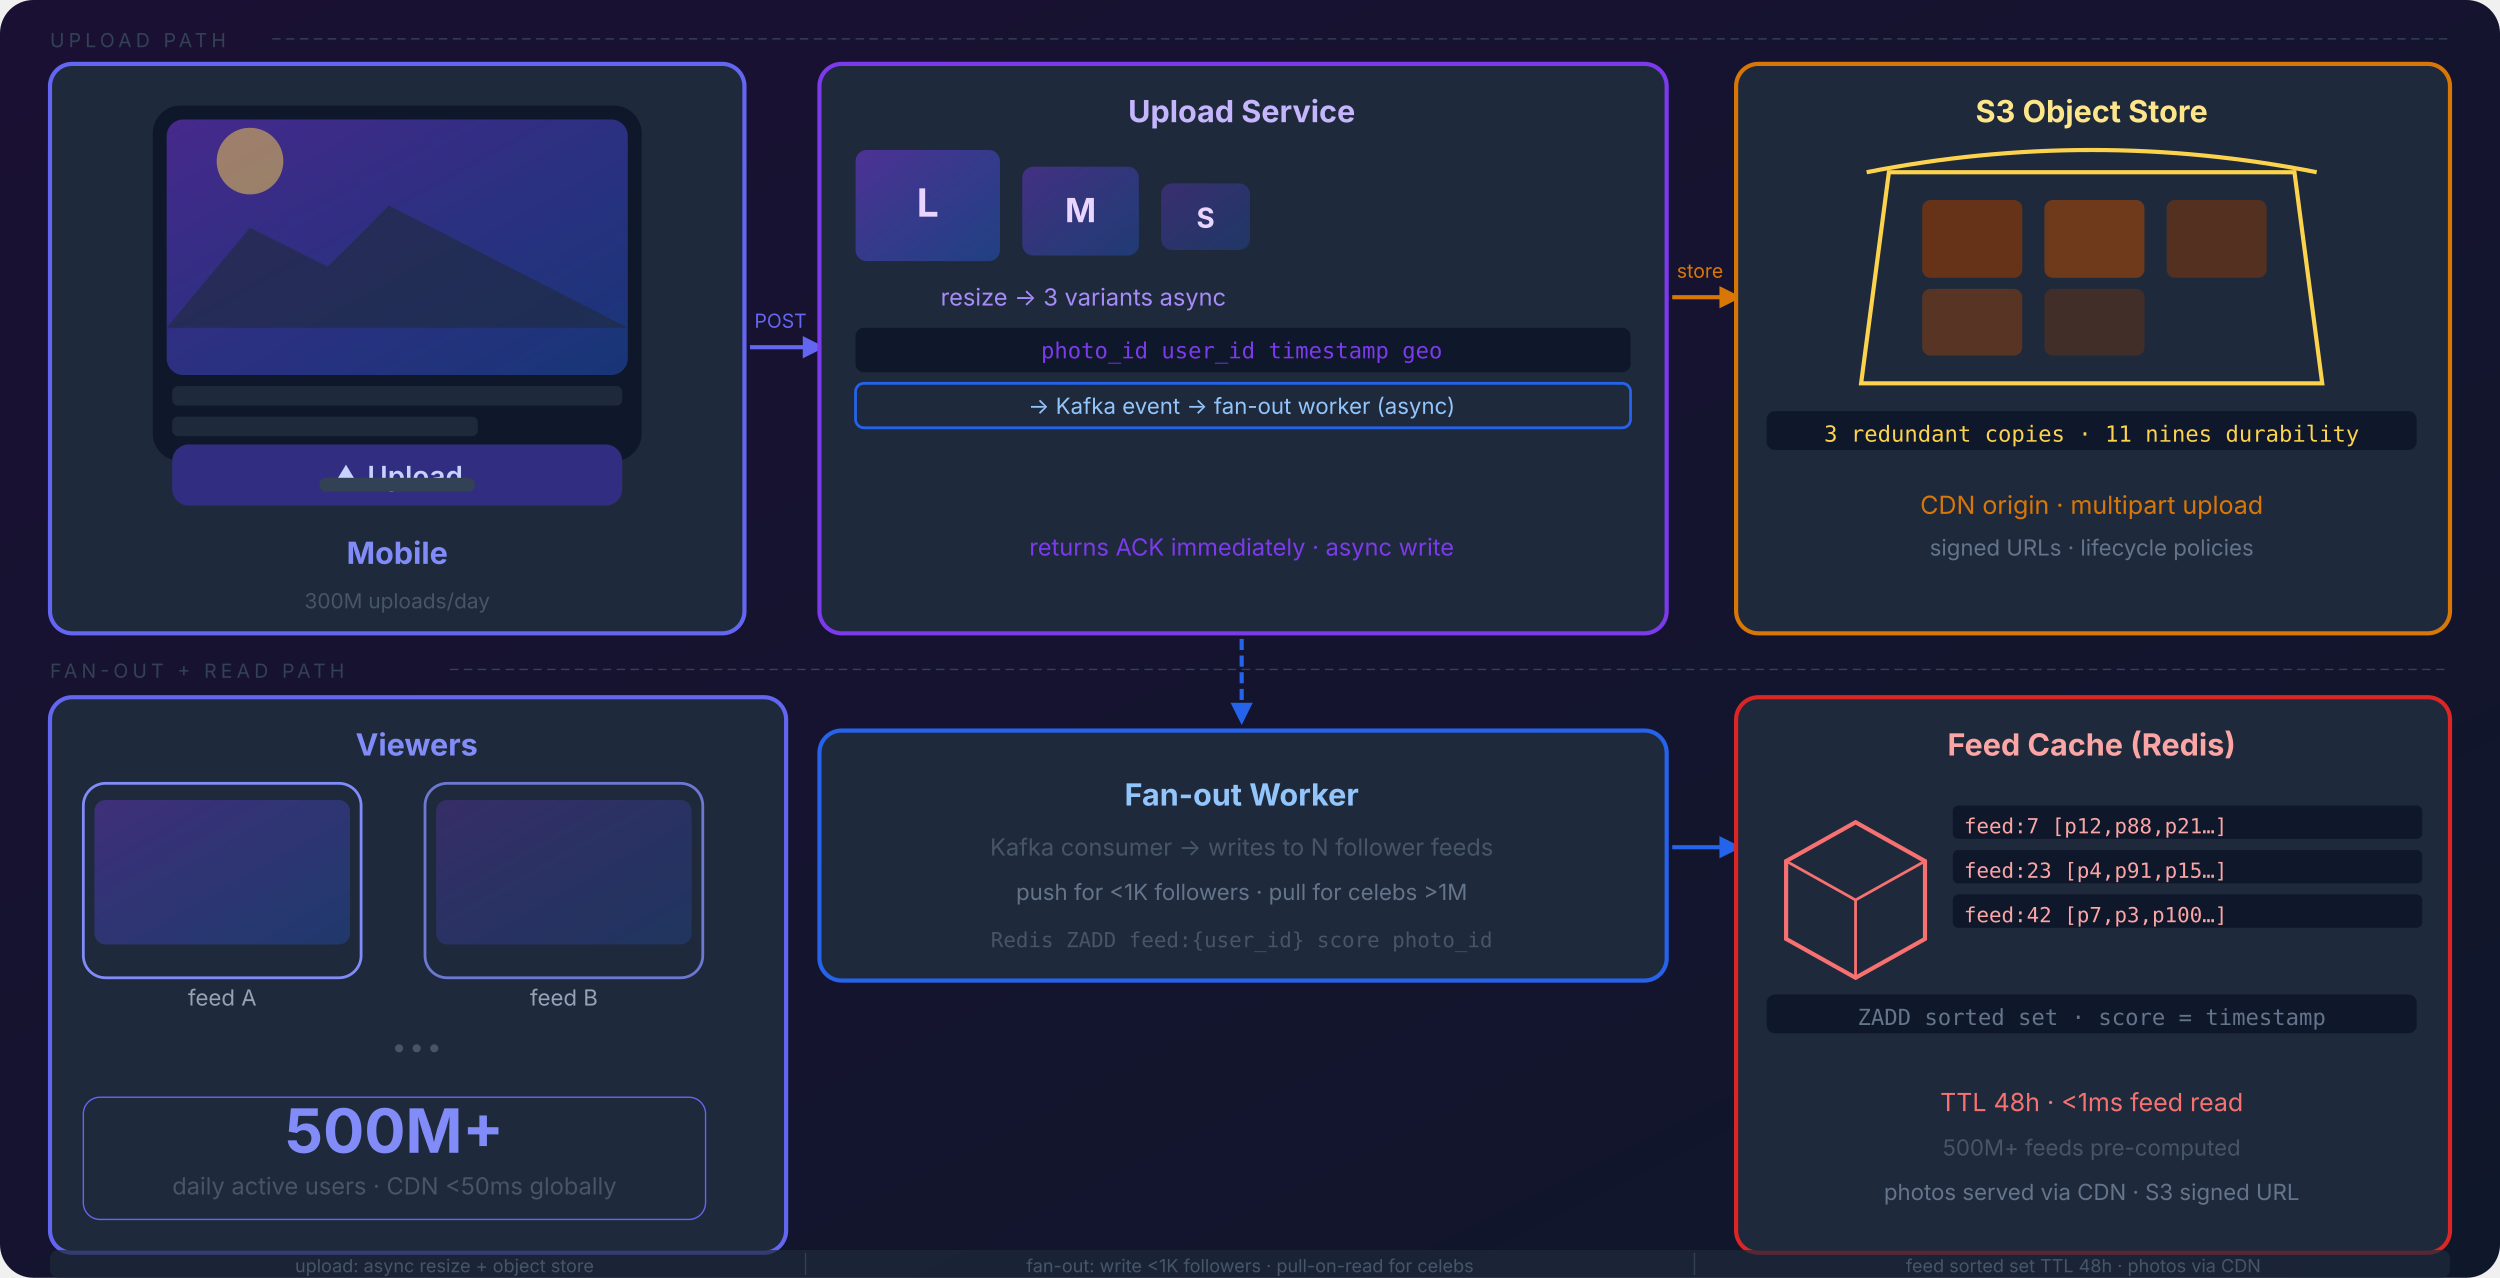
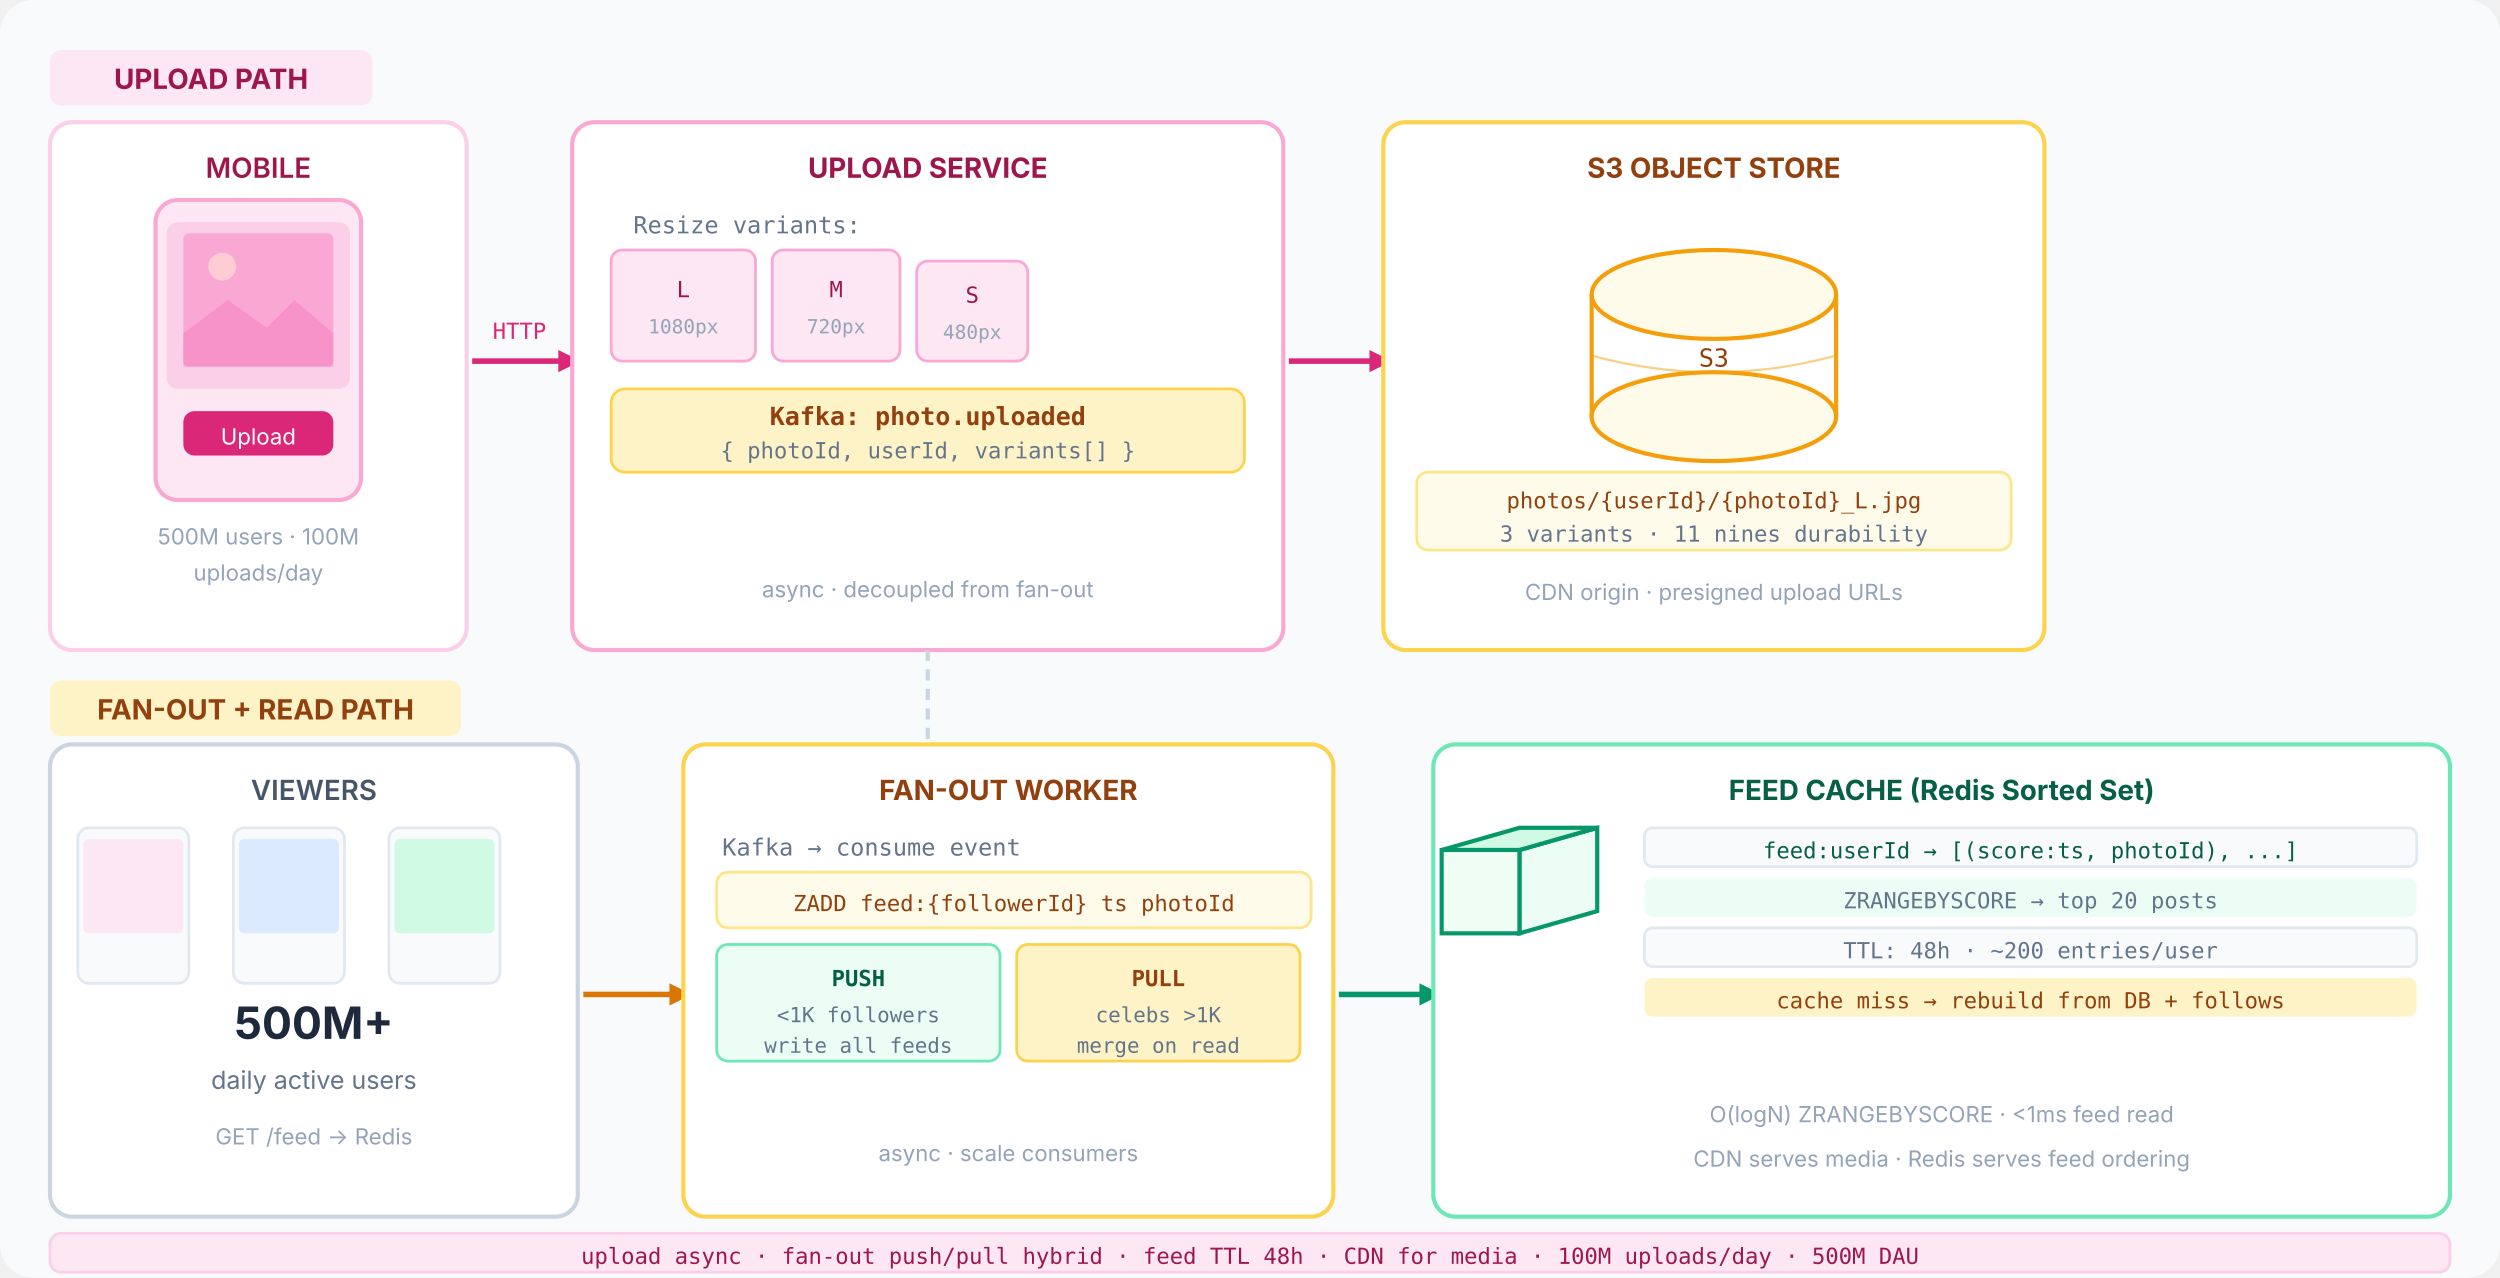
<svg xmlns="http://www.w3.org/2000/svg" viewBox="0 0 900 460" fill="none">
-   <defs>
-     <linearGradient id="bg-ig" x1="0" y1="0" x2="1" y2="1">
-       <stop offset="0%" stop-color="#1A1033" />
-       <stop offset="100%" stop-color="#0F172A" />
-     </linearGradient>
-     <linearGradient id="photo-grad" x1="0" y1="0" x2="1" y2="1">
-       <stop offset="0%" stop-color="#7C3AED" stop-opacity="0.5" />
-       <stop offset="100%" stop-color="#2563EB" stop-opacity="0.4" />
-     </linearGradient>
-   </defs>
-   <rect width="900" height="460" fill="url(#bg-ig)" rx="12" />
-   <text x="18" y="17" font-family="Inter,sans-serif" font-size="7" fill="#334155" letter-spacing="1.5">UPLOAD PATH</text>
-   <line x1="98" y1="14" x2="882" y2="14" stroke="#334155" stroke-width="0.5" stroke-dasharray="3,2" />
-   <text x="18" y="244" font-family="Inter,sans-serif" font-size="7" fill="#334155" letter-spacing="1.5">FAN-OUT + READ PATH</text>
-   <line x1="162" y1="241" x2="882" y2="241" stroke="#334155" stroke-width="0.5" stroke-dasharray="3,2" />
-   <rect x="18" y="23" width="250" height="205" rx="8" fill="#1E293B" stroke="#6366F1" stroke-width="1.5" />
-   <rect x="55" y="38" width="176" height="128" rx="10" fill="#0F172A" />
-   <rect x="60" y="43" width="166" height="92" rx="6" fill="url(#photo-grad)" />
-   <path d="M 60 118 L 90 82 L 118 96 L 140 74 L 226 118" fill="#1E293B" opacity="0.6" />
-   <circle cx="90" cy="58" r="12" fill="#FCD34D" opacity="0.5" />
-   <rect x="62" y="139" width="162" height="7" rx="2" fill="#1E293B" />
-   <rect x="62" y="150" width="110" height="7" rx="2" fill="#1E293B" />
-   <rect x="62" y="160" width="162" height="22" rx="6" fill="#312E81" />
-   <text x="143" y="175" font-family="Inter,sans-serif" font-size="10" fill="#C7D2FE" text-anchor="middle" font-weight="600">▲  Upload</text>
-   <rect x="115" y="172" width="56" height="5" rx="2.5" fill="#334155" />
-   <text x="143" y="203" font-family="Inter,sans-serif" font-size="11" fill="#818CF8" text-anchor="middle" font-weight="700">Mobile</text>
-   <text x="143" y="219" font-family="Inter,sans-serif" font-size="7.5" fill="#475569" text-anchor="middle">300M uploads/day</text>
-   <path d="M 270 125 L 292 125" stroke="#6366F1" stroke-width="1.5" />
-   <polygon points="289,121 297,125 289,129" fill="#6366F1" />
-   <text x="281" y="118" font-family="Inter,sans-serif" font-size="7" fill="#6366F1" text-anchor="middle">POST</text>
-   <rect x="295" y="23" width="305" height="205" rx="8" fill="#1E293B" stroke="#7C3AED" stroke-width="1.5" />
-   <text x="447" y="44" font-family="Inter,sans-serif" font-size="11" fill="#C4B5FD" text-anchor="middle" font-weight="700">Upload Service</text>
-   <rect x="308" y="54" width="52" height="40" rx="4" fill="url(#photo-grad)" />
-   <text x="334" y="78" font-family="Inter,sans-serif" font-size="14" fill="#E9D5FF" text-anchor="middle" font-weight="700">L</text>
-   <rect x="368" y="60" width="42" height="32" rx="4" fill="url(#photo-grad)" opacity="0.8" />
-   <text x="389" y="80" font-family="Inter,sans-serif" font-size="12" fill="#E9D5FF" text-anchor="middle" font-weight="700">M</text>
-   <rect x="418" y="66" width="32" height="24" rx="4" fill="url(#photo-grad)" opacity="0.6" />
-   <text x="434" y="82" font-family="Inter,sans-serif" font-size="10" fill="#E9D5FF" text-anchor="middle" font-weight="700">S</text>
-   <text x="390" y="110" font-family="Inter,sans-serif" font-size="8.5" fill="#A78BFA" text-anchor="middle">resize → 3 variants async</text>
-   <rect x="308" y="118" width="279" height="16" rx="3" fill="#0F172A" />
-   <text x="447" y="129" font-family="monospace" font-size="8" fill="#7C3AED" text-anchor="middle">photo_id  user_id  timestamp  geo</text>
-   <rect x="308" y="138" width="279" height="16" rx="3" fill="#1E293B" stroke="#2563EB" stroke-width="1" />
-   <text x="447" y="149" font-family="Inter,sans-serif" font-size="8" fill="#93C5FD" text-anchor="middle">→ Kafka event → fan-out worker (async)</text>
-   <text x="447" y="200" font-family="Inter,sans-serif" font-size="8.5" fill="#7C3AED" text-anchor="middle">returns ACK immediately · async write</text>
-   <path d="M 602 107 L 622 107" stroke="#D97706" stroke-width="1.5" />
-   <polygon points="619,103 627,107 619,111" fill="#D97706" />
-   <text x="612" y="100" font-family="Inter,sans-serif" font-size="7" fill="#D97706" text-anchor="middle">store</text>
-   <rect x="625" y="23" width="257" height="205" rx="8" fill="#1E293B" stroke="#D97706" stroke-width="1.5" />
-   <text x="753" y="44" font-family="Inter,sans-serif" font-size="11" fill="#FDE68A" text-anchor="middle" font-weight="700">S3  Object Store</text>
-   <path d="M 680 62 L 670 138 L 836 138 L 826 62 Z" fill="#1E293B" stroke="#FCD34D" stroke-width="1.5" />
-   <path d="M 672 62 Q 753 46 834 62" stroke="#FCD34D" stroke-width="1.5" fill="none" />
-   <rect x="692" y="72" width="36" height="28" rx="3" fill="#78350F" opacity="0.8" />
-   <rect x="736" y="72" width="36" height="28" rx="3" fill="#92400E" opacity="0.7" />
-   <rect x="780" y="72" width="36" height="28" rx="3" fill="#78350F" opacity="0.6" />
-   <rect x="692" y="104" width="36" height="24" rx="3" fill="#92400E" opacity="0.5" />
-   <rect x="736" y="104" width="36" height="24" rx="3" fill="#78350F" opacity="0.4" />
-   <rect x="636" y="148" width="234" height="14" rx="3" fill="#0F172A" />
-   <text x="753" y="159" font-family="monospace" font-size="8" fill="#FCD34D" text-anchor="middle">3 redundant copies · 11 nines durability</text>
-   <text x="753" y="185" font-family="Inter,sans-serif" font-size="9" fill="#D97706" text-anchor="middle">CDN origin · multipart upload</text>
-   <text x="753" y="200" font-family="Inter,sans-serif" font-size="8" fill="#64748B" text-anchor="middle">signed URLs · lifecycle policies</text>
-   <path d="M 447 230 L 447 256" stroke="#2563EB" stroke-width="1.5" stroke-dasharray="4,2" />
-   <polygon points="443,253 447,261 451,253" fill="#2563EB" />
-   <rect x="295" y="263" width="305" height="90" rx="8" fill="#1E293B" stroke="#2563EB" stroke-width="1.5" />
-   <text x="447" y="290" font-family="Inter,sans-serif" font-size="11" fill="#93C5FD" text-anchor="middle" font-weight="700">Fan-out Worker</text>
-   <text x="447" y="308" font-family="Inter,sans-serif" font-size="8.5" fill="#475569" text-anchor="middle">Kafka consumer → writes to N follower feeds</text>
-   <text x="447" y="324" font-family="Inter,sans-serif" font-size="8" fill="#64748B" text-anchor="middle">push for &lt;1K followers · pull for celebs &gt;1M</text>
-   <text x="447" y="341" font-family="monospace" font-size="7.5" fill="#475569" text-anchor="middle">Redis ZADD feed:{user_id} score photo_id</text>
-   <path d="M 602 305 L 622 305" stroke="#2563EB" stroke-width="1.5" />
-   <polygon points="619,301 627,305 619,309" fill="#2563EB" />
-   <rect x="625" y="251" width="257" height="200" rx="8" fill="#1E293B" stroke="#DC2626" stroke-width="1.5" />
-   <text x="753" y="272" font-family="Inter,sans-serif" font-size="11" fill="#FCA5A5" text-anchor="middle" font-weight="700">Feed Cache (Redis)</text>
-   <path d="M 643 310 L 668 296 L 693 310 L 693 338 L 668 352 L 643 338 Z" fill="#1E293B" stroke="#F87171" stroke-width="1.5" />
-   <path d="M 643 310 L 668 324 L 693 310" fill="none" stroke="#F87171" stroke-width="1" />
-   <path d="M 668 324 L 668 352" stroke="#F87171" stroke-width="1" />
-   <rect x="703" y="290" width="169" height="12" rx="2" fill="#0F172A" />
-   <text x="707" y="300" font-family="monospace" font-size="7.5" fill="#FCA5A5">feed:7   [p12,p88,p21…]</text>
-   <rect x="703" y="306" width="169" height="12" rx="2" fill="#0F172A" />
-   <text x="707" y="316" font-family="monospace" font-size="7.5" fill="#FCA5A5">feed:23  [p4,p91,p15…]</text>
-   <rect x="703" y="322" width="169" height="12" rx="2" fill="#0F172A" />
-   <text x="707" y="332" font-family="monospace" font-size="7.5" fill="#FCA5A5">feed:42  [p7,p3,p100…]</text>
-   <rect x="636" y="358" width="234" height="14" rx="3" fill="#0F172A" />
-   <text x="753" y="369" font-family="monospace" font-size="8" fill="#64748B" text-anchor="middle">ZADD sorted set · score = timestamp</text>
-   <text x="753" y="400" font-family="Inter,sans-serif" font-size="9" fill="#F87171" text-anchor="middle">TTL 48h · &lt;1ms feed read</text>
-   <text x="753" y="416" font-family="Inter,sans-serif" font-size="8" fill="#475569" text-anchor="middle">500M+ feeds pre-computed</text>
-   <text x="753" y="432" font-family="Inter,sans-serif" font-size="8" fill="#64748B" text-anchor="middle">photos served via CDN · S3 signed URL</text>
-   <rect x="18" y="251" width="265" height="200" rx="8" fill="#1E293B" stroke="#6366F1" stroke-width="1.5" />
-   <text x="150" y="272" font-family="Inter,sans-serif" font-size="11" fill="#818CF8" text-anchor="middle" font-weight="700">Viewers</text>
-   <rect x="30" y="282" width="100" height="70" rx="8" fill="#1E293B" stroke="#818CF8" stroke-width="1" />
-   <rect x="34" y="288" width="92" height="52" rx="4" fill="url(#photo-grad)" opacity="0.7" />
-   <text x="80" y="362" font-family="Inter,sans-serif" font-size="8" fill="#94A3B8" text-anchor="middle">feed A</text>
-   <rect x="153" y="282" width="100" height="70" rx="8" fill="#1E293B" stroke="#818CF8" stroke-width="1" opacity="0.8" />
-   <rect x="157" y="288" width="92" height="52" rx="4" fill="url(#photo-grad)" opacity="0.5" />
-   <text x="203" y="362" font-family="Inter,sans-serif" font-size="8" fill="#94A3B8" text-anchor="middle">feed B</text>
-   <text x="150" y="385" font-family="Inter,sans-serif" font-size="22" fill="#475569" text-anchor="middle">···</text>
-   <rect x="30" y="395" width="224" height="44" rx="6" fill="#1E293B" stroke="#6366F1" stroke-width="0.5" />
-   <text x="142" y="415" font-family="Inter,sans-serif" font-size="22" fill="#818CF8" text-anchor="middle" font-weight="700">500M+</text>
-   <text x="142" y="430" font-family="Inter,sans-serif" font-size="8.5" fill="#475569" text-anchor="middle">daily active users · CDN &lt;50ms globally</text>
-   <rect x="18" y="450" width="864" height="10" rx="3" fill="#1E293B" opacity="0.7" />
-   <text x="160" y="458" font-family="Inter,sans-serif" font-size="6.5" fill="#475569" text-anchor="middle">upload: async resize + object store</text>
-   <line x1="290" y1="451" x2="290" y2="459" stroke="#334155" stroke-width="0.5" />
-   <text x="450" y="458" font-family="Inter,sans-serif" font-size="6.5" fill="#475569" text-anchor="middle">fan-out: write &lt;1K followers · pull-on-read for celebs</text>
-   <line x1="610" y1="451" x2="610" y2="459" stroke="#334155" stroke-width="0.5" />
-   <text x="750" y="458" font-family="Inter,sans-serif" font-size="6.5" fill="#475569" text-anchor="middle">feed sorted set TTL 48h · photos via CDN</text>
+   <rect width="900" height="460" fill="#F8FAFC" rx="12" />
+   <rect x="18" y="18" width="116" height="20" rx="4" fill="#FCE7F3" />
+   <text x="76" y="32" font-family="Inter,sans-serif" font-size="10" fill="#9D174D" text-anchor="middle" font-weight="700">UPLOAD PATH</text>
+   <rect x="18" y="245" width="148" height="20" rx="4" fill="#FEF3C7" />
+   <text x="92" y="259" font-family="Inter,sans-serif" font-size="10" fill="#92400E" text-anchor="middle" font-weight="700">FAN-OUT + READ PATH</text>
+   <rect x="18" y="44" width="150" height="190" rx="8" fill="#FFFFFF" stroke="#FBCFE8" stroke-width="1.5" />
+   <text x="93" y="64" font-family="Inter,sans-serif" font-size="10" fill="#9D174D" text-anchor="middle" font-weight="600">MOBILE</text>
+   <rect x="56" y="72" width="74" height="108" rx="8" fill="#FCE7F3" stroke="#F9A8D4" stroke-width="1.5" />
+   <rect x="60" y="80" width="66" height="60" rx="4" fill="#FBCFE8" />
+   <rect x="66" y="84" width="54" height="48" rx="2" fill="#F9A8D4" />
+   <circle cx="80" cy="96" r="5" fill="#FECDD3" />
+   <path d="M 66 120 L 82 108 L 96 118 L 106 108 L 120 120 L 120 132 L 66 132 Z" fill="#F472B6" opacity="0.4" />
+   <rect x="66" y="148" width="54" height="16" rx="4" fill="#DB2777" />
+   <text x="93" y="160" font-family="Inter,sans-serif" font-size="8" fill="#FFFFFF" text-anchor="middle">Upload</text>
+   <text x="93" y="196" font-family="Inter,sans-serif" font-size="8" fill="#94A3B8" text-anchor="middle">500M users · 100M</text>
+   <text x="93" y="209" font-family="Inter,sans-serif" font-size="8" fill="#94A3B8" text-anchor="middle">uploads/day</text>
+   <path d="M 170 130 L 204 130" stroke="#DB2777" stroke-width="2" />
+   <polygon points="201,126 209,130 201,134" fill="#DB2777" />
+   <text x="187" y="122" font-family="monospace" font-size="8" fill="#DB2777" text-anchor="middle">HTTP</text>
+   <rect x="206" y="44" width="256" height="190" rx="8" fill="#FFFFFF" stroke="#F9A8D4" stroke-width="1.5" />
+   <text x="334" y="64" font-family="Inter,sans-serif" font-size="10" fill="#9D174D" text-anchor="middle" font-weight="700">UPLOAD SERVICE</text>
+   <text x="228" y="84" font-family="monospace" font-size="8.5" fill="#64748B">Resize variants:</text>
+   <rect x="220" y="90" width="52" height="40" rx="4" fill="#FCE7F3" stroke="#F9A8D4" stroke-width="1" />
+   <text x="246" y="107" font-family="monospace" font-size="8" fill="#9D174D" text-anchor="middle">L</text>
+   <text x="246" y="120" font-family="monospace" font-size="7" fill="#94A3B8" text-anchor="middle">1080px</text>
+   <rect x="278" y="90" width="46" height="40" rx="4" fill="#FCE7F3" stroke="#F9A8D4" stroke-width="1" />
+   <text x="301" y="107" font-family="monospace" font-size="8" fill="#9D174D" text-anchor="middle">M</text>
+   <text x="301" y="120" font-family="monospace" font-size="7" fill="#94A3B8" text-anchor="middle">720px</text>
+   <rect x="330" y="94" width="40" height="36" rx="4" fill="#FCE7F3" stroke="#F9A8D4" stroke-width="1" />
+   <text x="350" y="109" font-family="monospace" font-size="8" fill="#9D174D" text-anchor="middle">S</text>
+   <text x="350" y="122" font-family="monospace" font-size="7" fill="#94A3B8" text-anchor="middle">480px</text>
+   <rect x="220" y="140" width="228" height="30" rx="5" fill="#FEF3C7" stroke="#FCD34D" stroke-width="1" />
+   <text x="334" y="153" font-family="monospace" font-size="9" fill="#92400E" text-anchor="middle" font-weight="600">Kafka: photo.uploaded</text>
+   <text x="334" y="165" font-family="monospace" font-size="8" fill="#64748B" text-anchor="middle">{ photoId, userId, variants[] }</text>
+   <text x="334" y="215" font-family="Inter,sans-serif" font-size="8" fill="#94A3B8" text-anchor="middle">async · decoupled from fan-out</text>
+   <path d="M 464 130 L 496 130" stroke="#DB2777" stroke-width="2" />
+   <polygon points="493,126 501,130 493,134" fill="#DB2777" />
+   <rect x="498" y="44" width="238" height="190" rx="8" fill="#FFFFFF" stroke="#FCD34D" stroke-width="1.5" />
+   <text x="617" y="64" font-family="Inter,sans-serif" font-size="10" fill="#92400E" text-anchor="middle" font-weight="700">S3 OBJECT STORE</text>
+   <ellipse cx="617" cy="106" rx="44" ry="16" fill="#FFFBEB" stroke="#F59E0B" stroke-width="1.5" />
+   <path d="M 573 106 L 573 150" stroke="#F59E0B" stroke-width="1.5" />
+   <path d="M 661 106 L 661 150" stroke="#F59E0B" stroke-width="1.5" />
+   <ellipse cx="617" cy="150" rx="44" ry="16" fill="#FFFBEB" stroke="#F59E0B" stroke-width="1.5" />
+   <path d="M 573 128 Q 617 140 661 128" stroke="#F59E0B" stroke-width="0.8" fill="none" opacity="0.5" />
+   <text x="617" y="132" font-family="monospace" font-size="9" fill="#92400E" text-anchor="middle">S3</text>
+   <rect x="510" y="170" width="214" height="28" rx="4" fill="#FFFBEB" stroke="#FDE68A" stroke-width="1" />
+   <text x="617" y="183" font-family="monospace" font-size="8" fill="#92400E" text-anchor="middle">photos/{userId}/{photoId}_L.jpg</text>
+   <text x="617" y="195" font-family="monospace" font-size="8" fill="#64748B" text-anchor="middle">3 variants · 11 nines durability</text>
+   <text x="617" y="216" font-family="Inter,sans-serif" font-size="8" fill="#94A3B8" text-anchor="middle">CDN origin · presigned upload URLs</text>
+   <line x1="334" y1="234" x2="334" y2="268" stroke="#CBD5E1" stroke-width="1.5" stroke-dasharray="4,3" />
+   <rect x="18" y="268" width="190" height="170" rx="8" fill="#FFFFFF" stroke="#CBD5E1" stroke-width="1.5" />
+   <text x="113" y="288" font-family="Inter,sans-serif" font-size="10" fill="#475569" text-anchor="middle" font-weight="600">VIEWERS</text>
+   <rect x="28" y="298" width="40" height="56" rx="4" fill="#F8FAFC" stroke="#E2E8F0" stroke-width="1" />
+   <rect x="30" y="302" width="36" height="34" rx="2" fill="#FCE7F3" />
+   <rect x="84" y="298" width="40" height="56" rx="4" fill="#F8FAFC" stroke="#E2E8F0" stroke-width="1" />
+   <rect x="86" y="302" width="36" height="34" rx="2" fill="#DBEAFE" />
+   <rect x="140" y="298" width="40" height="56" rx="4" fill="#F8FAFC" stroke="#E2E8F0" stroke-width="1" />
+   <rect x="142" y="302" width="36" height="34" rx="2" fill="#D1FAE5" />
+   <text x="113" y="374" font-family="Inter,sans-serif" font-size="16" fill="#1E293B" text-anchor="middle" font-weight="700">500M+</text>
+   <text x="113" y="392" font-family="Inter,sans-serif" font-size="9" fill="#64748B" text-anchor="middle">daily active users</text>
+   <text x="113" y="412" font-family="Inter,sans-serif" font-size="8" fill="#94A3B8" text-anchor="middle">GET /feed → Redis</text>
+   <path d="M 210 358 L 244 358" stroke="#D97706" stroke-width="2" />
+   <polygon points="241,354 249,358 241,362" fill="#D97706" />
+   <rect x="246" y="268" width="234" height="170" rx="8" fill="#FFFFFF" stroke="#FCD34D" stroke-width="1.5" />
+   <text x="363" y="288" font-family="Inter,sans-serif" font-size="10" fill="#92400E" text-anchor="middle" font-weight="700">FAN-OUT WORKER</text>
+   <text x="260" y="308" font-family="monospace" font-size="8.5" fill="#64748B">Kafka → consume event</text>
+   <rect x="258" y="314" width="214" height="20" rx="4" fill="#FFFBEB" stroke="#FDE68A" stroke-width="1" />
+   <text x="365" y="328" font-family="monospace" font-size="8" fill="#92400E" text-anchor="middle">ZADD feed:{followerId} ts photoId</text>
+   <rect x="258" y="340" width="102" height="42" rx="4" fill="#ECFDF5" stroke="#6EE7B7" stroke-width="1" />
+   <text x="309" y="355" font-family="monospace" font-size="8" fill="#065F46" text-anchor="middle" font-weight="600">PUSH</text>
+   <text x="309" y="368" font-family="monospace" font-size="7.5" fill="#64748B" text-anchor="middle">&lt;1K followers</text>
+   <text x="309" y="379" font-family="monospace" font-size="7.5" fill="#64748B" text-anchor="middle">write all feeds</text>
+   <rect x="366" y="340" width="102" height="42" rx="4" fill="#FEF3C7" stroke="#FCD34D" stroke-width="1" />
+   <text x="417" y="355" font-family="monospace" font-size="8" fill="#92400E" text-anchor="middle" font-weight="600">PULL</text>
+   <text x="417" y="368" font-family="monospace" font-size="7.5" fill="#64748B" text-anchor="middle">celebs &gt;1K</text>
+   <text x="417" y="379" font-family="monospace" font-size="7.5" fill="#64748B" text-anchor="middle">merge on read</text>
+   <text x="363" y="418" font-family="Inter,sans-serif" font-size="8" fill="#94A3B8" text-anchor="middle">async · scale consumers</text>
+   <path d="M 482 358 L 514 358" stroke="#059669" stroke-width="2" />
+   <polygon points="511,354 519,358 511,362" fill="#059669" />
+   <rect x="516" y="268" width="366" height="170" rx="8" fill="#FFFFFF" stroke="#6EE7B7" stroke-width="1.5" />
+   <text x="699" y="288" font-family="Inter,sans-serif" font-size="10" fill="#065F46" text-anchor="middle" font-weight="700">FEED CACHE  (Redis Sorted Set)</text>
+   <polygon points="547,306 575,298 575,328 547,336" fill="#ECFDF5" stroke="#059669" stroke-width="1.5" />
+   <polygon points="519,306 547,298 575,298 547,306" fill="#D1FAE5" stroke="#059669" stroke-width="1.5" />
+   <polygon points="519,306 519,336 547,336 547,306" fill="#F0FDF4" stroke="#059669" stroke-width="1.5" />
+   <rect x="592" y="298" width="278" height="14" rx="3" fill="#F8FAFC" stroke="#E2E8F0" stroke-width="1" />
+   <text x="731" y="309" font-family="monospace" font-size="8" fill="#065F46" text-anchor="middle">feed:userId → [(score:ts, photoId), ...]</text>
+   <rect x="592" y="316" width="278" height="14" rx="3" fill="#ECFDF5" />
+   <text x="731" y="327" font-family="monospace" font-size="8" fill="#64748B" text-anchor="middle">ZRANGEBYSCORE → top 20 posts</text>
+   <rect x="592" y="334" width="278" height="14" rx="3" fill="#F8FAFC" stroke="#E2E8F0" stroke-width="1" />
+   <text x="731" y="345" font-family="monospace" font-size="8" fill="#64748B" text-anchor="middle">TTL: 48h · ~200 entries/user</text>
+   <rect x="592" y="352" width="278" height="14" rx="3" fill="#FEF3C7" />
+   <text x="731" y="363" font-family="monospace" font-size="8" fill="#92400E" text-anchor="middle">cache miss → rebuild from DB + follows</text>
+   <text x="699" y="404" font-family="Inter,sans-serif" font-size="8" fill="#94A3B8" text-anchor="middle">O(logN) ZRANGEBYSCORE · &lt;1ms feed read</text>
+   <text x="699" y="420" font-family="Inter,sans-serif" font-size="8" fill="#94A3B8" text-anchor="middle">CDN serves media · Redis serves feed ordering</text>
+   <rect x="18" y="444" width="864" height="14" rx="4" fill="#FCE7F3" stroke="#FBCFE8" stroke-width="1" />
+   <text x="450" y="455" font-family="monospace" font-size="8" fill="#9D174D" text-anchor="middle">upload async  ·  fan-out push/pull hybrid  ·  feed TTL 48h  ·  CDN for media  ·  100M uploads/day  ·  500M DAU</text>
</svg>
